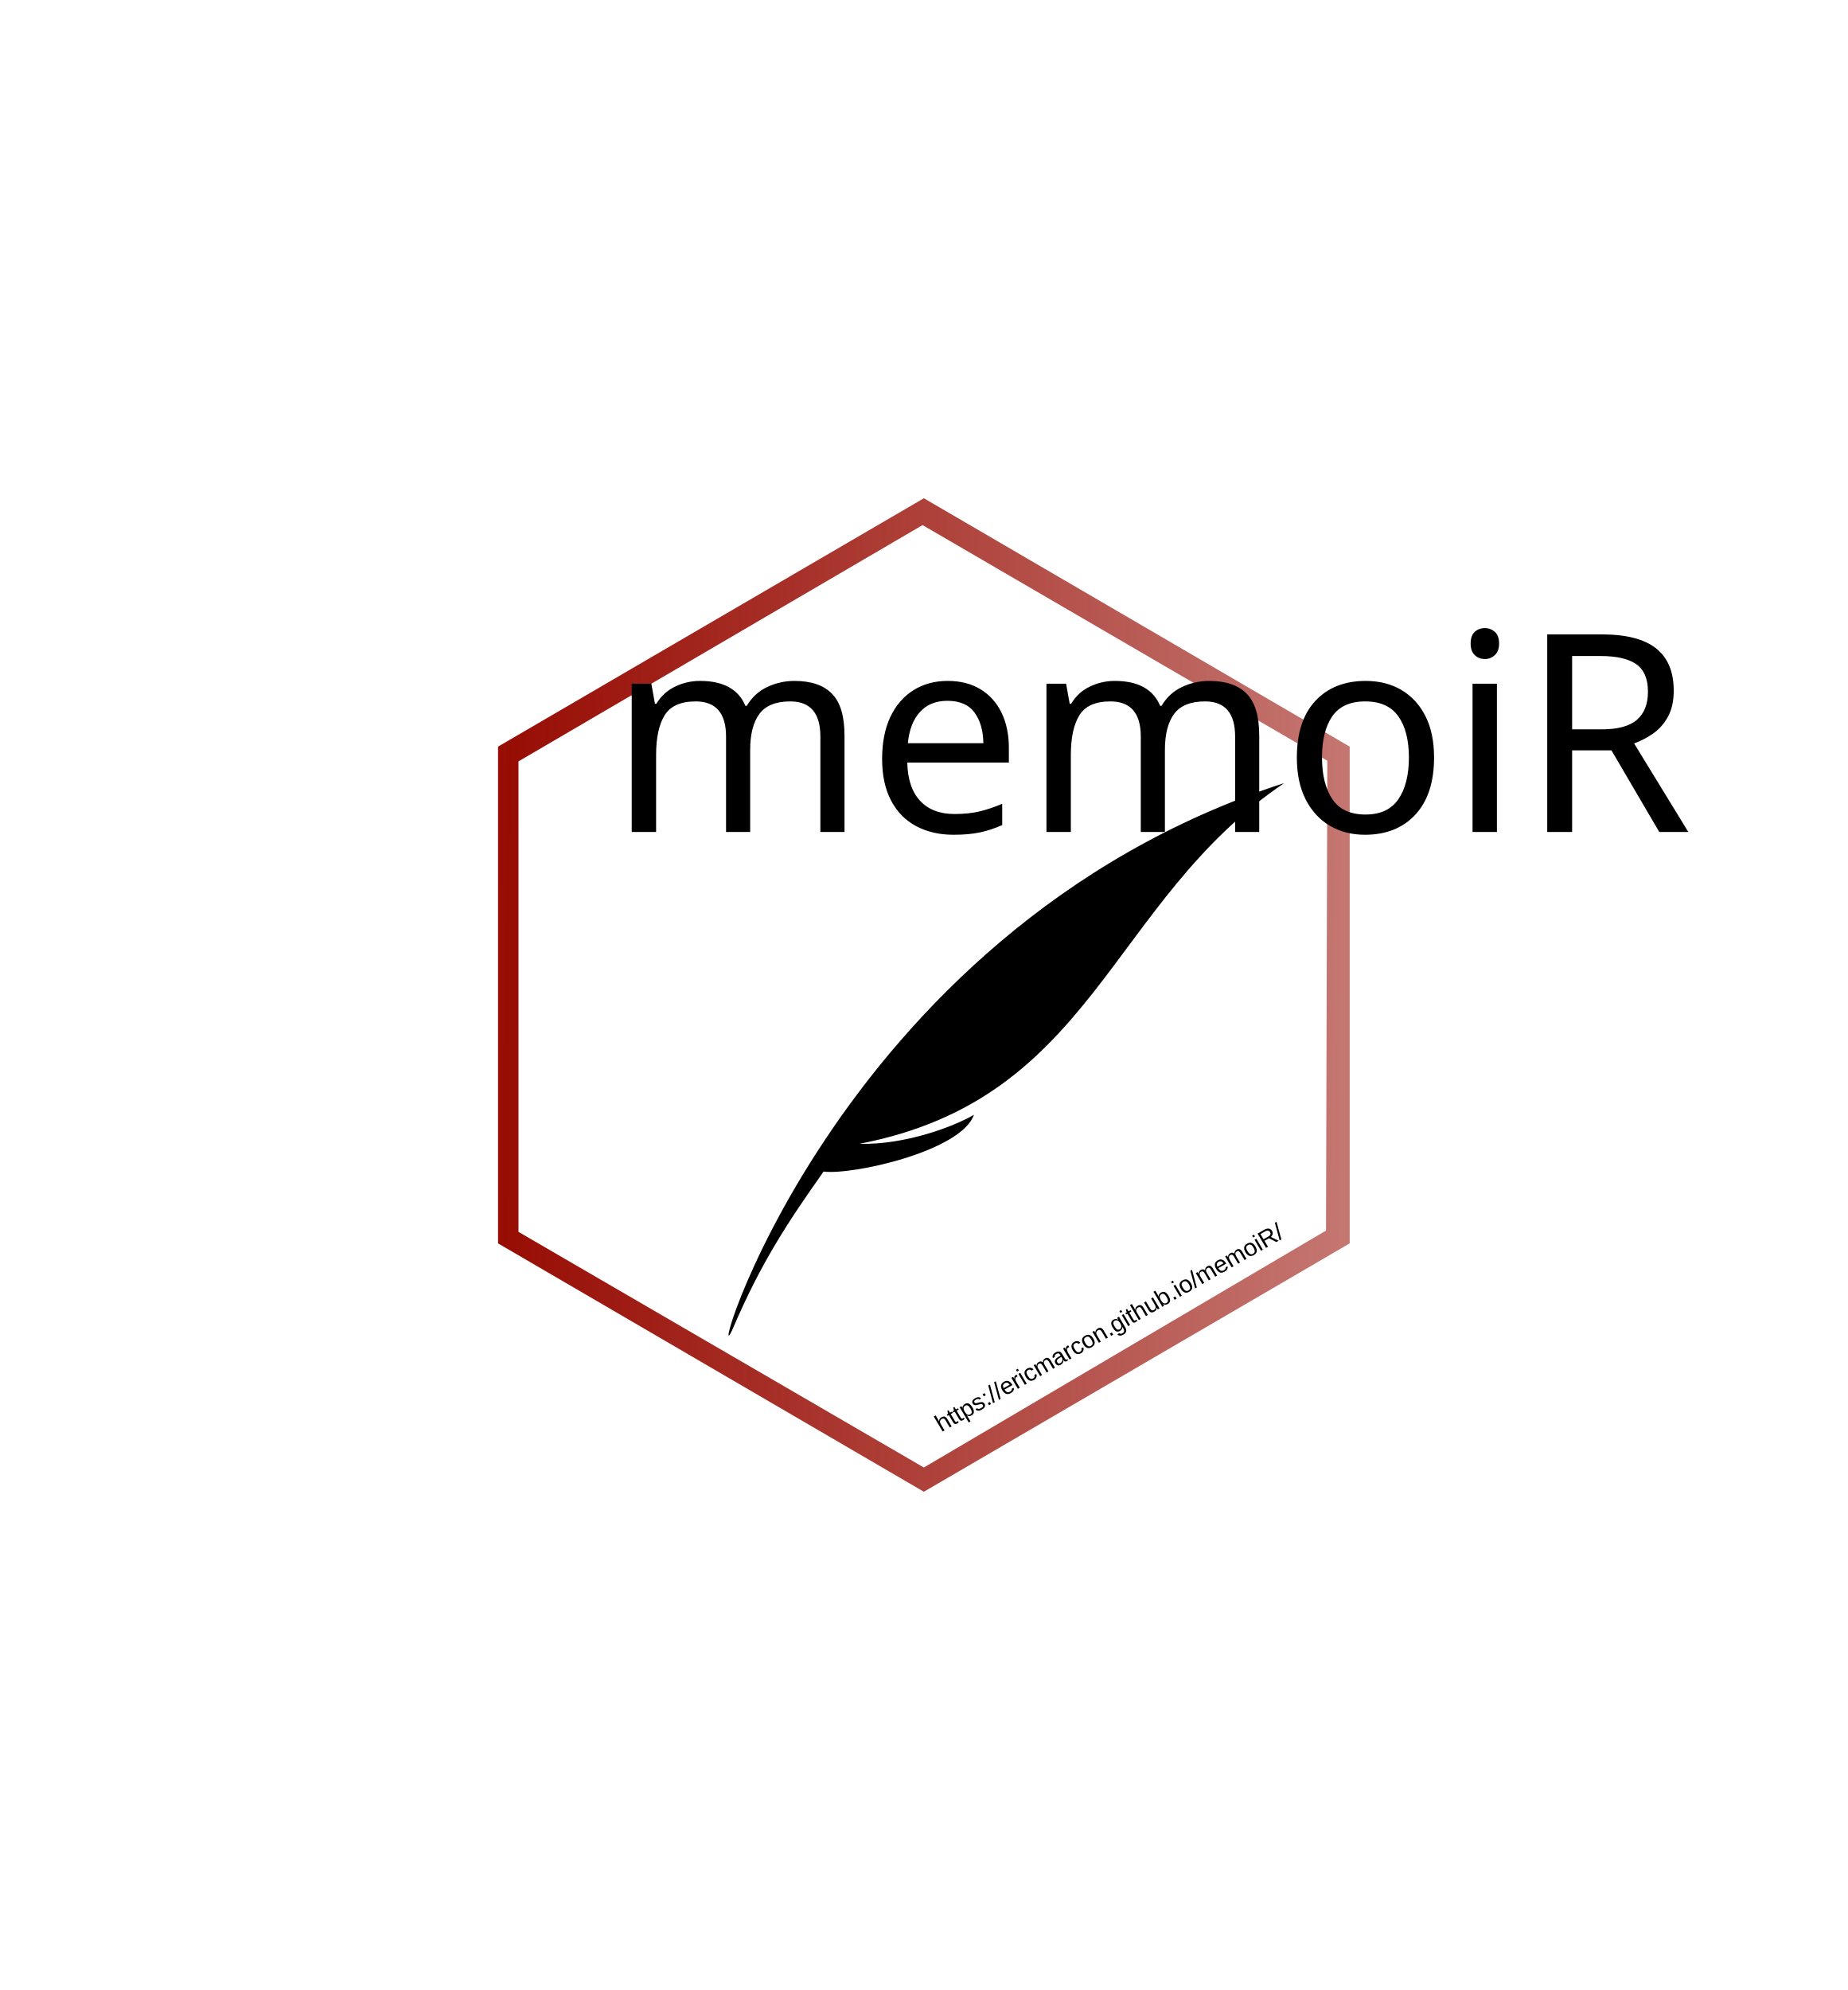
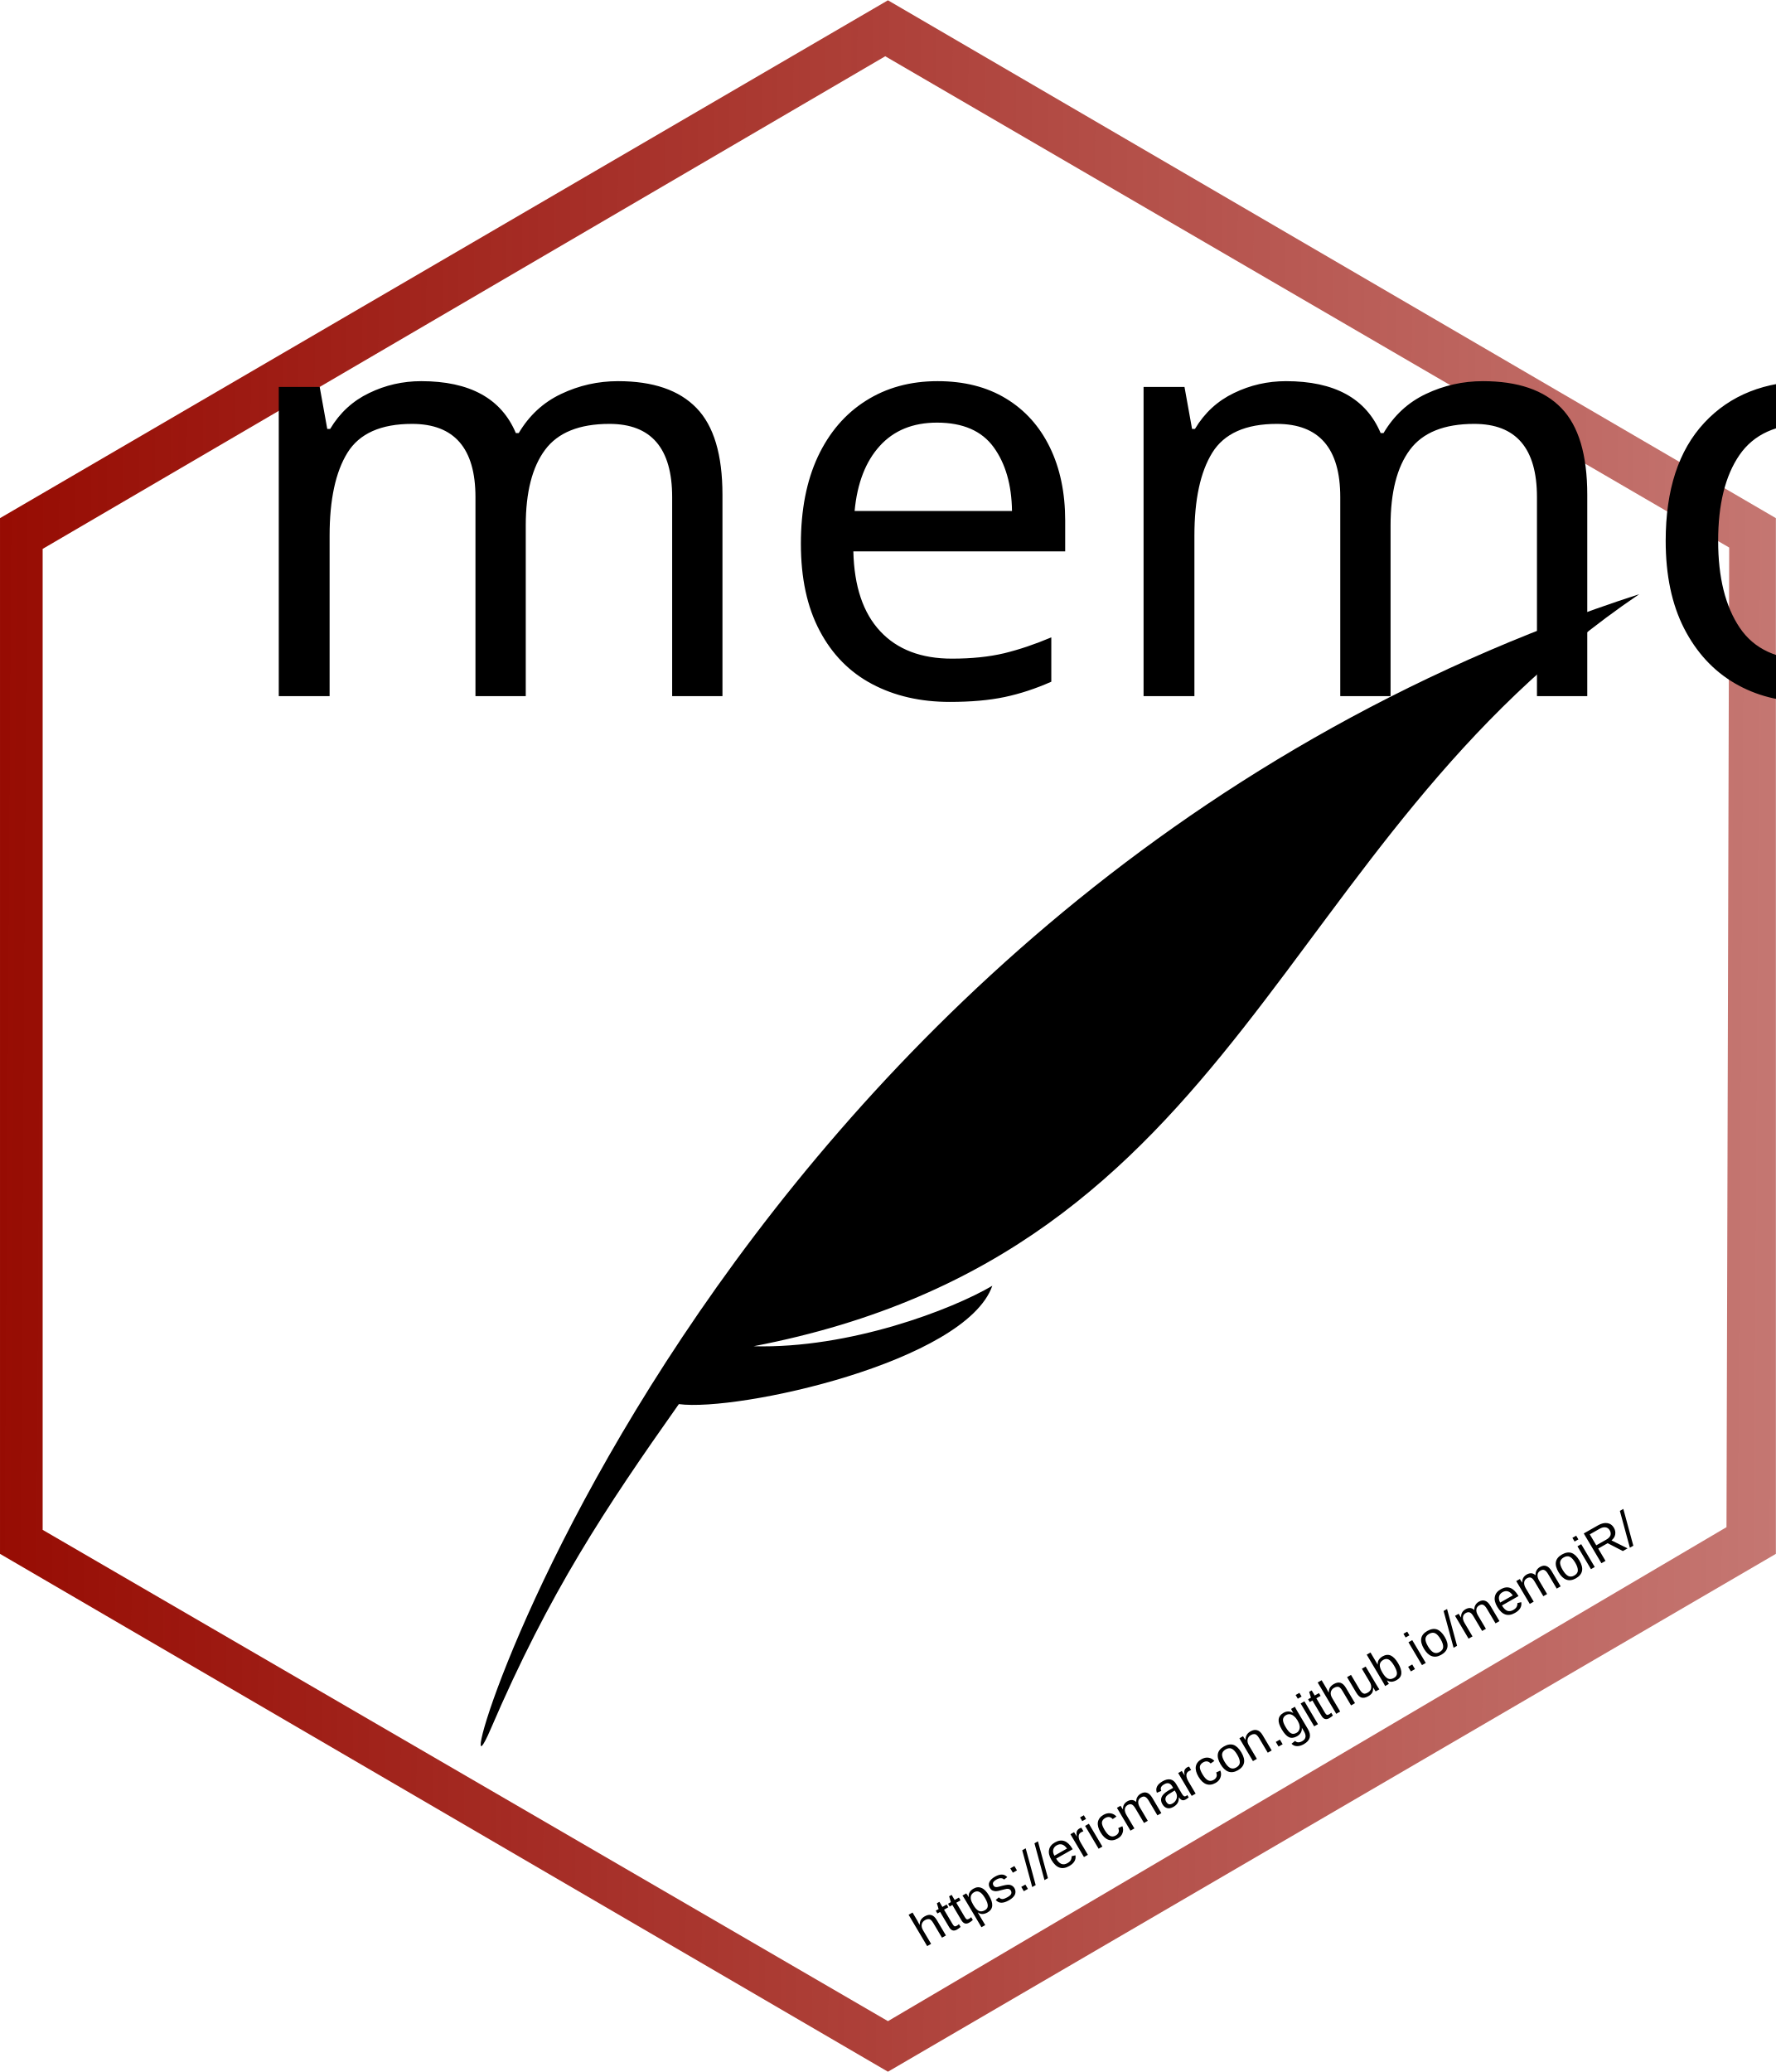
- <svg xmlns="http://www.w3.org/2000/svg" xmlns:ns1="http://www.openswatchbook.org/uri/2009/osb" xmlns:xlink="http://www.w3.org/1999/xlink" width="3.71in" height="3.995in" viewBox="0 0 333.909 359.51" id="svg7307" version="1.1">
+ <svg xmlns="http://www.w3.org/2000/svg" xmlns:ns1="http://www.openswatchbook.org/uri/2009/osb" xmlns:xlink="http://www.w3.org/1999/xlink" width="1.71in" height="1.995in" viewBox="0 0 153.909 179.51" id="svg7307" version="1.1">
  <defs id="defs7309">
    <linearGradient id="linearGradient7570">
      <stop style="stop-color:#970c03;stop-opacity:1;" offset="0" id="stop7566" />
      <stop style="stop-color:#970c03;stop-opacity:0;" offset="1" id="stop7568" />
    </linearGradient>
    <linearGradient id="linearGradient7562" ns1:paint="solid">
      <stop style="stop-color:#970c03;stop-opacity:1;" offset="0" id="stop7560" />
    </linearGradient>
    <clipPath id="clipPath7668" clipPathUnits="userSpaceOnUse">
      <path id="path7666" d="M 1419.8,1151.4 H 3374 V 3105.6 H 1419.8 Z" />
    </clipPath>
    <clipPath id="clipPath9054" clipPathUnits="userSpaceOnUse">
      <path id="path9052" d="M 0,3255 H 3940 V 0 H 0 Z" />
    </clipPath>
    <clipPath id="clipPath9899" clipPathUnits="userSpaceOnUse">
      <path id="path9897" d="m 809.5,512.398 h 2682.8 v 2682.8 H 809.5 Z" />
    </clipPath>
    <clipPath id="clipPath11285" clipPathUnits="userSpaceOnUse">
      <path id="path11283" d="M 0,3255 H 3940 V 0 H 0 Z" />
    </clipPath>
    <clipPath id="clipPath12144" clipPathUnits="userSpaceOnUse">
      <path id="path12142" d="m 495.199,355.301 h 3390 v 2839.9 h -3390 z" />
    </clipPath>
    <clipPath id="clipPath12192" clipPathUnits="userSpaceOnUse">
      <path id="path12190" d="M 0,3255 H 3940 V 0 H 0 Z" />
    </clipPath>
    <clipPath id="clipPath2103" clipPathUnits="userSpaceOnUse">
      <path id="path2101" d="m 506.199,354.199 h 4489 v 2736 h -4489 z" />
    </clipPath>
    <clipPath id="clipPath2151" clipPathUnits="userSpaceOnUse">
      <path id="path2149" d="M 0,0 H 5055 V 3150 H 0 Z" />
    </clipPath>
    <clipPath id="clipPath2270" clipPathUnits="userSpaceOnUse">
      <path id="path2268" d="m 506.199,354.199 h 2314 v 1746 h -2314 z" />
    </clipPath>
    <linearGradient xlink:href="#linearGradient7570" id="linearGradient7572" x1="126.844" y1="-208.071" x2="478.214" y2="-205.727" gradientUnits="userSpaceOnUse" />
  </defs>
-   <g id="layer1" transform="translate(-36.84442,387.8263)" style="display:inline">
+   <g id="layer1" transform="translate(-126.8444,297.8263)" style="display:inline">
    <path d="m 203.565,-292.976 73.142,42.575 -0.234,84.894 -72.673,42.809 -73.259,-42.575 v -85.011 z m 0.234,-4.85 -76.954,44.877 v 89.756 l 76.954,44.877 76.954,-44.877 v -89.756 z" id="path7067" style="opacity:1;fill:url(#linearGradient7572);fill-opacity:1;stroke-width:0.354;stroke-miterlimit:4;stroke-dasharray:none" />
    <g transform="matrix(1.25,0,0,-1.25,-178.6743,-175.1378)" id="g12120">
      <g transform="scale(0.1)" id="g12122" />
    </g>
    <text xml:space="preserve" style="font-style:normal;font-variant:normal;font-weight:normal;font-stretch:normal;font-size:21.841px;line-height:125%;font-family:Arial;-inkscape-font-specification:'Arial, Normal';text-align:start;letter-spacing:0px;word-spacing:0px;writing-mode:lr-tb;text-anchor:start;fill:#000000;fill-opacity:1;stroke:none;stroke-width:0.546px;stroke-linecap:butt;stroke-linejoin:miter;stroke-opacity:1" x="242.552" y="-10.096" id="text12397" transform="matrix(0.8742924,-0.4964425,0.5071699,0.8557999,0,0)">
      <tspan id="tspan12395" x="242.552" y="-10.096" style="font-style:normal;font-variant:normal;font-weight:normal;font-stretch:normal;font-size:4.368px;font-family:Arial;-inkscape-font-specification:'Arial, Normal';font-variant-ligatures:normal;font-variant-caps:normal;font-variant-numeric:normal;font-feature-settings:normal;text-align:start;writing-mode:lr-tb;text-anchor:start;stroke-width:0.546px">https://ericmarcon.github.io/memoiR/</tspan>
    </text>
    <text xml:space="preserve" style="font-style:normal;font-variant:normal;font-weight:normal;font-stretch:normal;font-size:37.5px;line-height:125%;font-family:Arial;-inkscape-font-specification:'Arial, Normal';text-align:start;letter-spacing:0px;word-spacing:0px;writing-mode:lr-tb;text-anchor:start;fill:#000000;fill-opacity:1;stroke:none;stroke-width:0.938px;stroke-linecap:butt;stroke-linejoin:miter;stroke-opacity:1" x="146.755" y="-237.521" id="text7051">
      <tspan id="tspan7049" x="146.755" y="-237.521" style="font-style:normal;font-variant:normal;font-weight:normal;font-stretch:normal;font-size:50px;font-family:'Freestyle Script';-inkscape-font-specification:'Freestyle Script, Normal';font-variant-ligatures:normal;font-variant-caps:normal;font-variant-numeric:normal;font-feature-settings:normal;text-align:start;writing-mode:lr-tb;text-anchor:start;stroke-width:0.938px">memoiR</tspan>
    </text>
    <g id="g54" transform="matrix(1.156071,0,0,1.139471,156.0823,-258.2132)">
      <path id="path52" d="M 11.5,96.7 C 6.4,108.8 26.2,33.9 97.6,10.4 70.1,29.3 68.1,60.4 31.2,67.6 38.4,67.8 46.1,64.8 49.1,63 47.1,68.8 30,72.6 25.6,72 20.1,79.9 15.9,86.3 11.5,96.7 Z" />
    </g>
  </g>
</svg>
